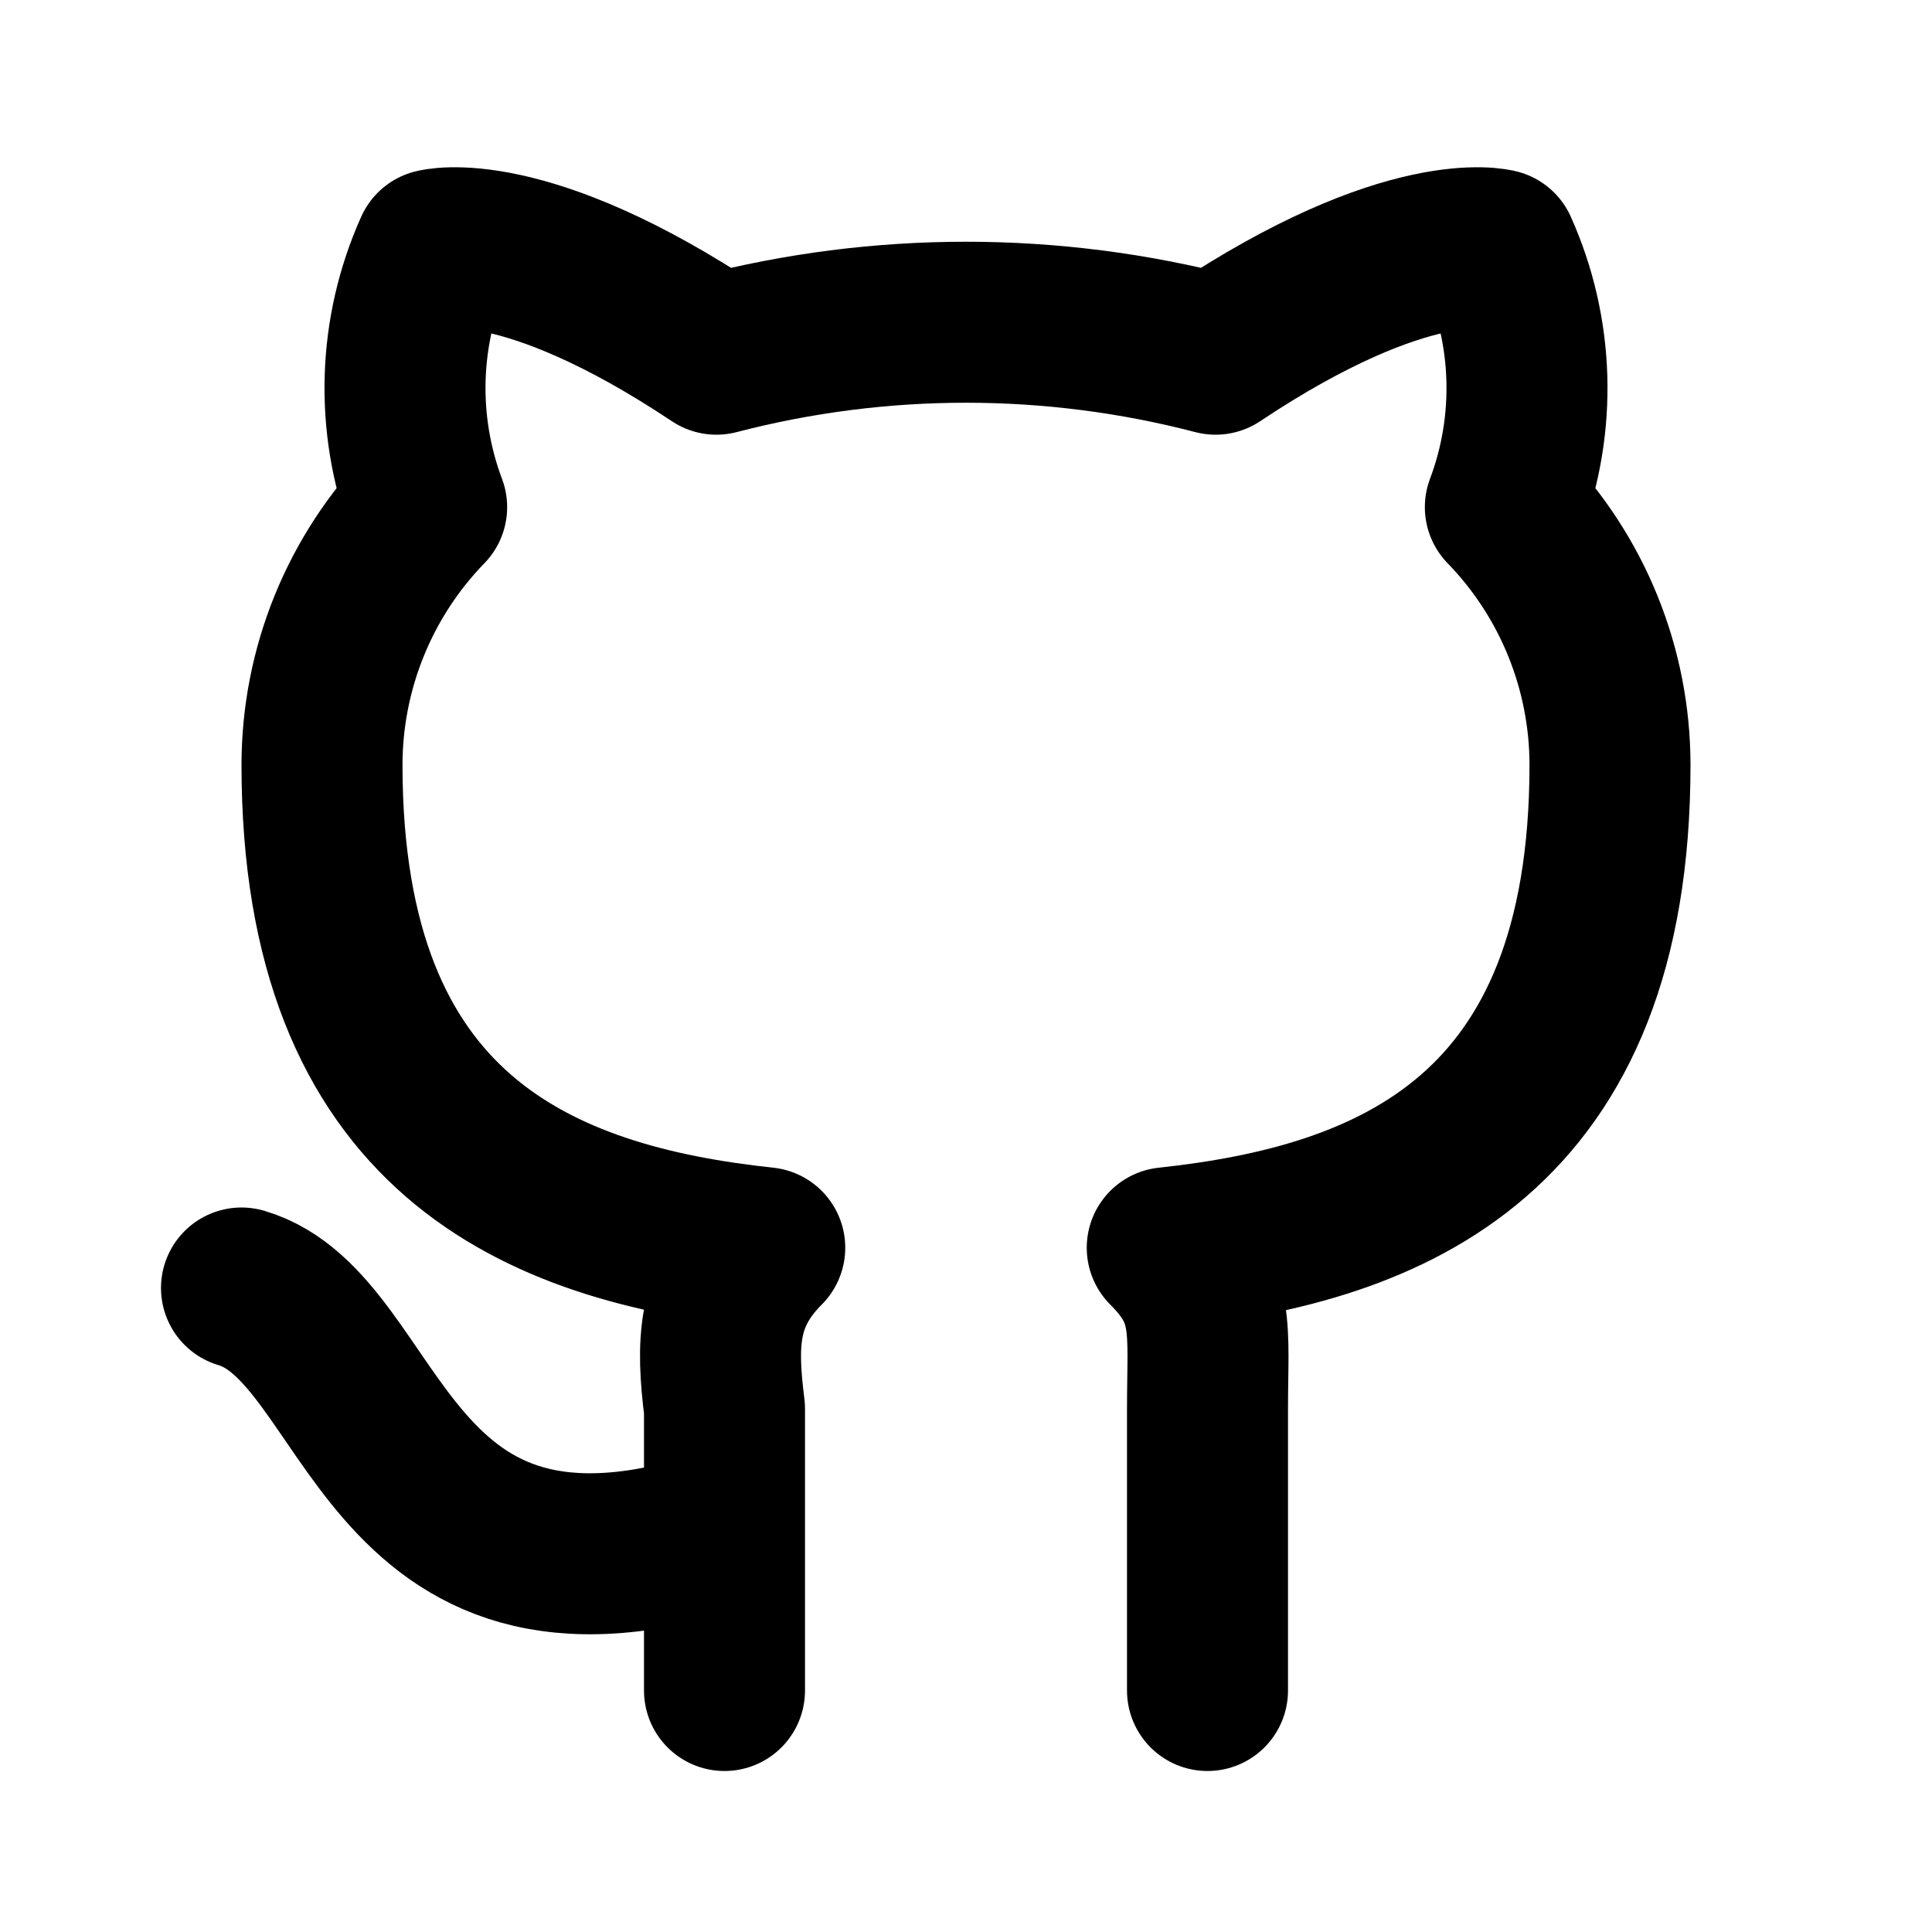
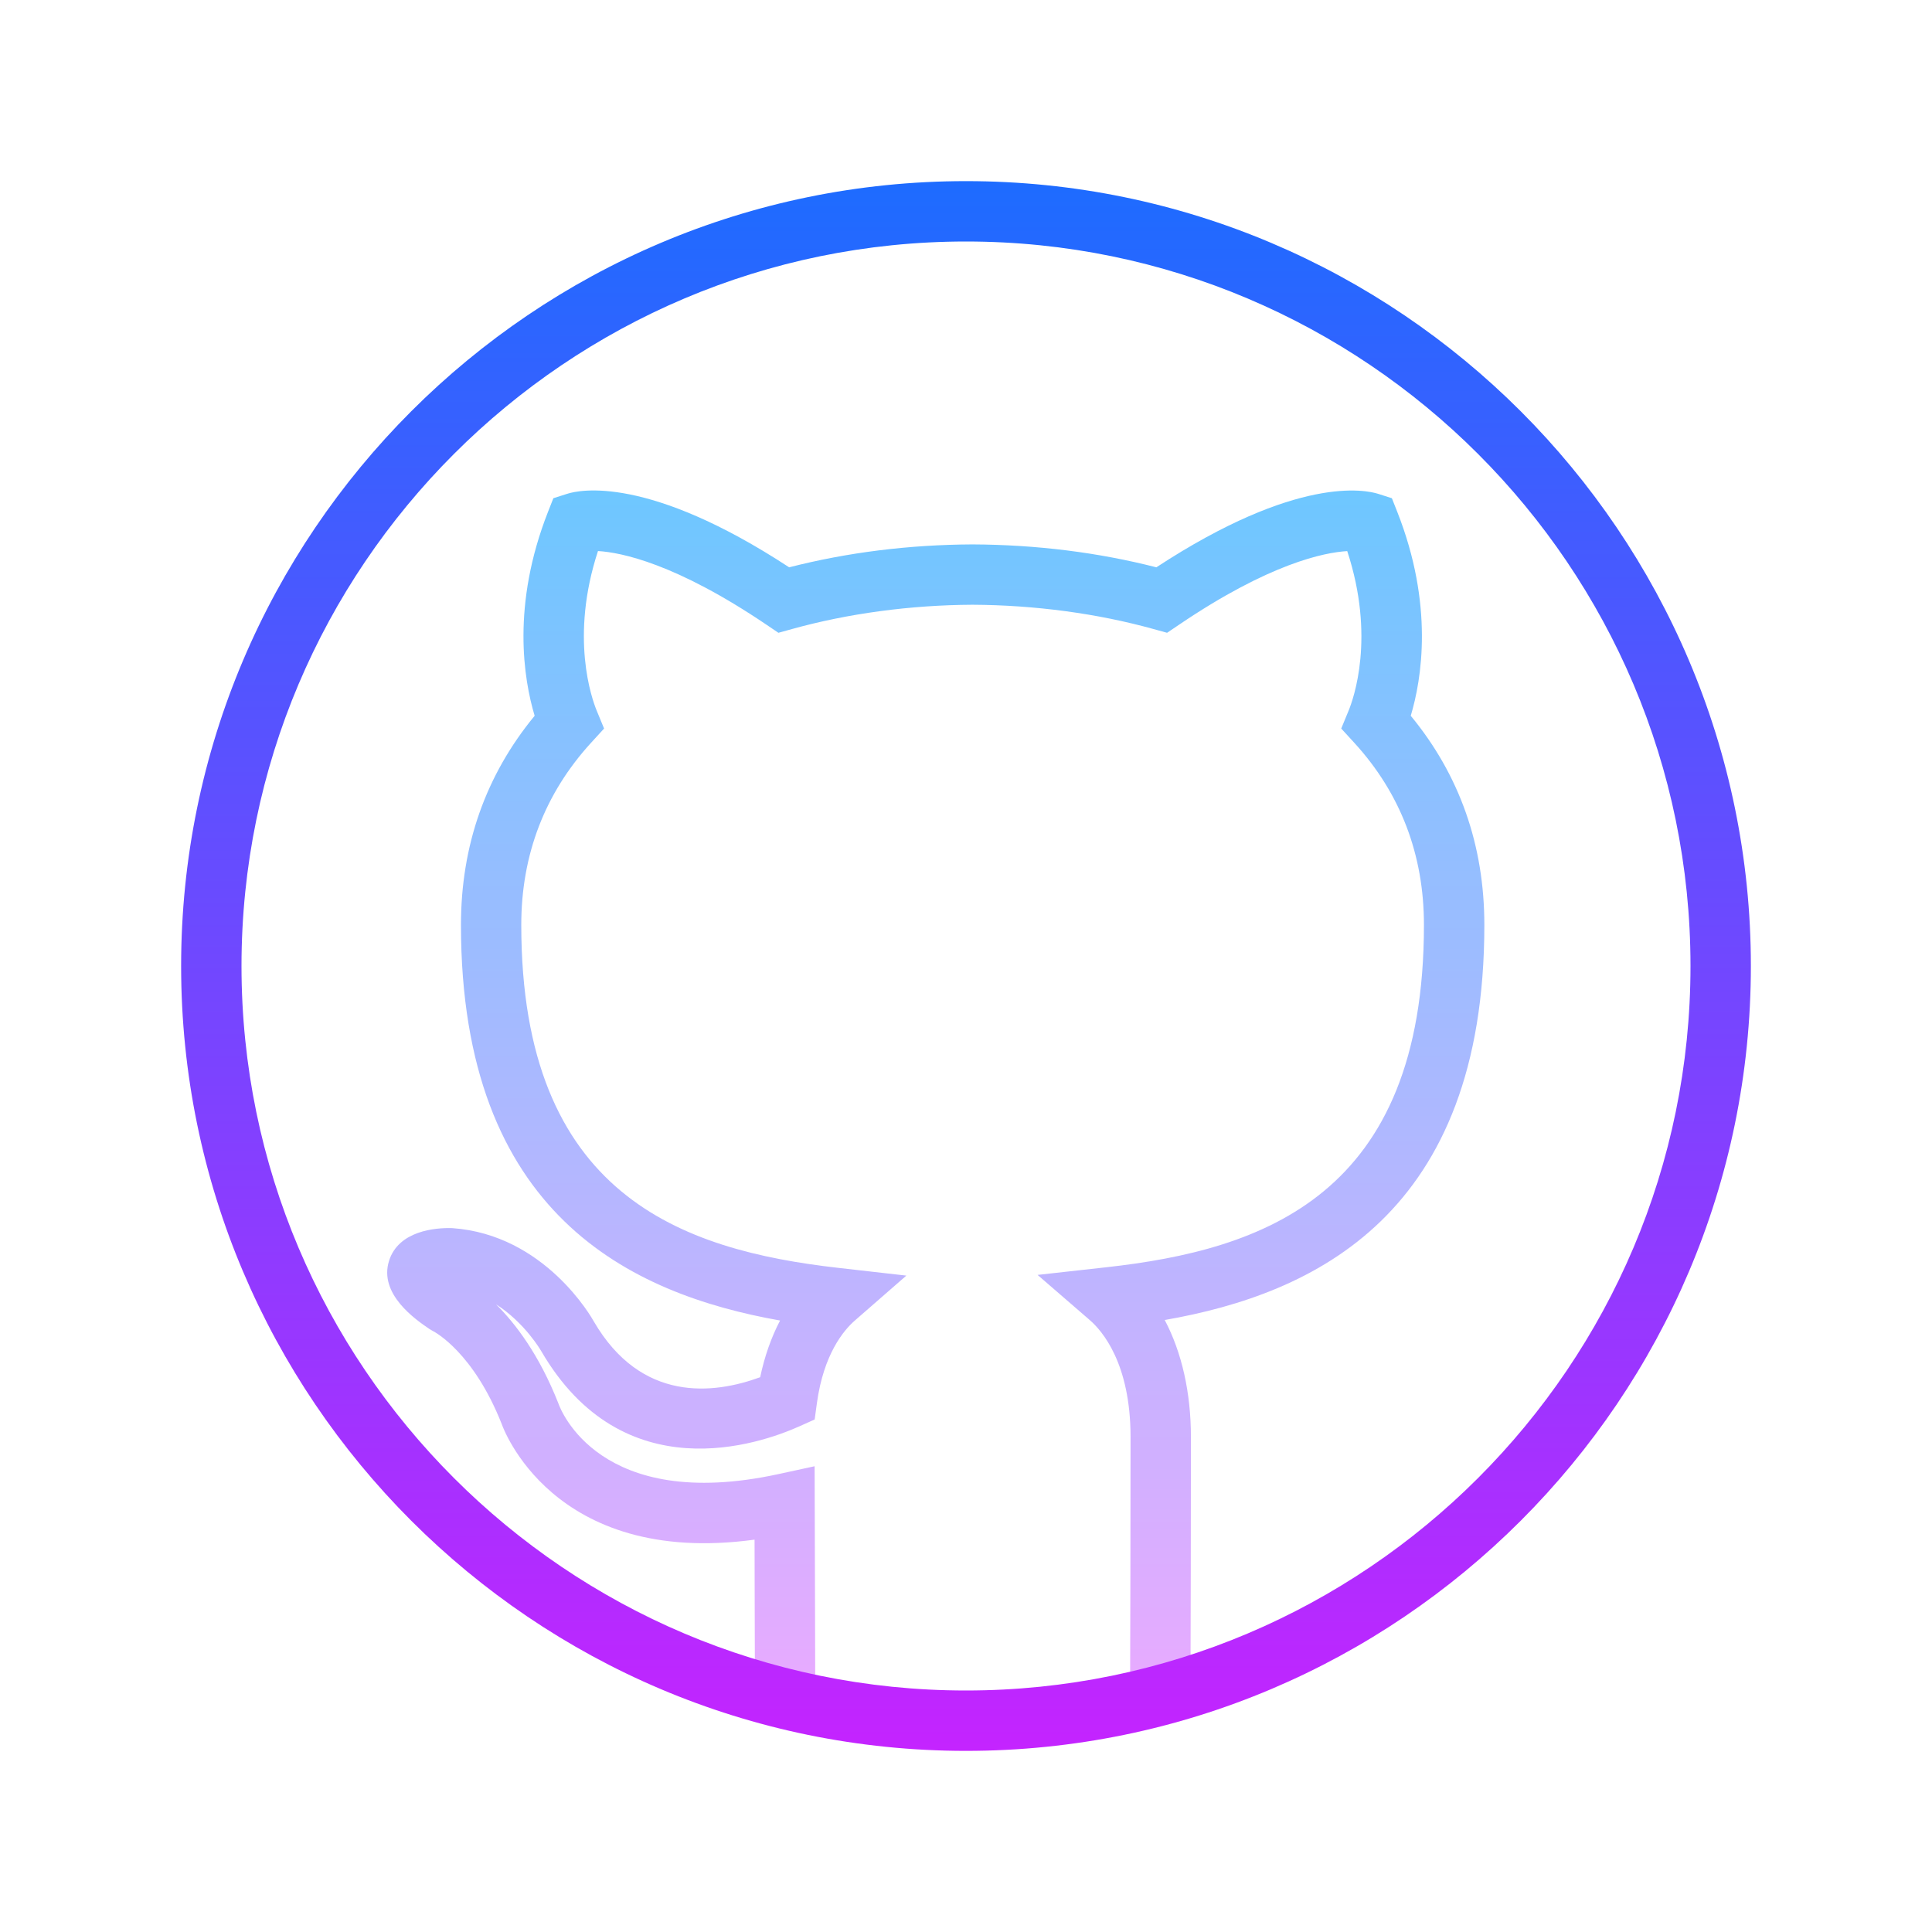
- <svg xmlns="http://www.w3.org/2000/svg" class="icon icon-tabler icon-tabler-brand-github" width="24" height="24" viewBox="0 0 24 24" stroke-width="2" stroke="currentColor" fill="none" stroke-linecap="round" stroke-linejoin="round">
-   <path stroke="none" d="M0 0h24v24H0z" fill="none" />
-   <path d="M9 19c-4.3 1.4 -4.3 -2.5 -6 -3m12 5v-3.5c0 -1 .1 -1.4 -.5 -2c2.8 -.3 5.5 -1.4 5.5 -6a4.6 4.6 0 0 0 -1.3 -3.2a4.2 4.2 0 0 0 -.1 -3.2s-1.1 -.3 -3.5 1.3a12.3 12.3 0 0 0 -6.2 0c-2.4 -1.6 -3.5 -1.3 -3.5 -1.3a4.2 4.2 0 0 0 -.1 3.2a4.6 4.6 0 0 0 -1.3 3.2c0 4.6 2.7 5.7 5.5 6c-.6 .6 -.6 1.2 -.5 2v3.5" />
+ <svg xmlns="http://www.w3.org/2000/svg" class="icon icon-tabler icon-tabler-brand-github" x="0px" y="0px" width="100" height="100" viewBox="0 0 64 64">
+   <linearGradient id="KpzH_ttTMIjq8dhx1zD2pa_52539_gr1" x1="30.999" x2="30.999" y1="16" y2="55.342" gradientUnits="userSpaceOnUse" spreadMethod="reflect">
+     <stop offset="0" stop-color="#6dc7ff" />
+     <stop offset="1" stop-color="#e6abff" />
+   </linearGradient>
+   <path fill="url(#KpzH_ttTMIjq8dhx1zD2pa_52539_gr1)" d="M25.008,56.007c-0.003-0.368-0.006-1.962-0.009-3.454l-0.003-1.55 c-6.729,0.915-8.358-3.78-8.376-3.83c-0.934-2.368-2.211-3.045-2.266-3.073l-0.124-0.072c-0.463-0.316-1.691-1.157-1.342-2.263 c0.315-0.997,1.536-1.1,2.091-1.082c3.074,0.215,4.63,2.978,4.694,3.095c1.569,2.689,3.964,2.411,5.509,1.844 c0.144-0.688,0.367-1.32,0.659-1.878C20.885,42.865,15.27,40.229,15.27,30.64c0-2.633,0.82-4.96,2.441-6.929 c-0.362-1.206-0.774-3.666,0.446-6.765l0.174-0.442l0.452-0.144c0.416-0.137,2.688-0.624,7.359,2.433 c1.928-0.494,3.969-0.749,6.074-0.759c2.115,0.01,4.158,0.265,6.09,0.759c4.667-3.058,6.934-2.565,7.351-2.433l0.451,0.145 l0.174,0.44c1.225,3.098,0.813,5.559,0.451,6.766c1.618,1.963,2.438,4.291,2.438,6.929c0,9.591-5.621,12.219-10.588,13.087 c0.563,1.065,0.868,2.402,0.868,3.878c0,1.683-0.007,7.204-0.015,8.402l-2-0.014c0.008-1.196,0.015-6.708,0.015-8.389 c0-2.442-0.943-3.522-1.35-3.874l-1.73-1.497l2.274-0.253c5.205-0.578,10.525-2.379,10.525-11.341c0-2.33-0.777-4.361-2.31-6.036 l-0.43-0.469l0.242-0.587c0.166-0.401,0.894-2.442-0.043-5.291c-0.758,0.045-2.568,0.402-5.584,2.447l-0.384,0.259l-0.445-0.123 c-1.863-0.518-3.938-0.796-6.001-0.806c-2.052,0.01-4.124,0.288-5.984,0.806l-0.445,0.123l-0.383-0.259 c-3.019-2.044-4.833-2.404-5.594-2.449c-0.935,2.851-0.206,4.892-0.04,5.293l0.242,0.587l-0.429,0.469 c-1.536,1.681-2.314,3.712-2.314,6.036c0,8.958,5.31,10.77,10.504,11.361l2.252,0.256l-1.708,1.49 c-0.372,0.325-1.03,1.112-1.254,2.727l-0.075,0.549l-0.506,0.227c-1.321,0.592-5.839,2.162-8.548-2.485 c-0.015-0.025-0.544-0.945-1.502-1.557c0.646,0.639,1.433,1.673,2.068,3.287c0.066,0.19,1.357,3.622,7.28,2.339l1.206-0.262 l0.012,3.978c0.003,1.487,0.006,3.076,0.009,3.444L25.008,56.007z" />
+   <linearGradient id="KpzH_ttTMIjq8dhx1zD2pb_52539_gr2" x1="32" x2="32" y1="5" y2="59.167" gradientUnits="userSpaceOnUse" spreadMethod="reflect">
+     <stop offset="0" stop-color="#1a6dff" />
+     <stop offset="1" stop-color="#c822ff" />
+   </linearGradient>
+   <path fill="url(#KpzH_ttTMIjq8dhx1zD2pb_52539_gr2)" d="M32,58C17.663,58,6,46.337,6,32S17.663,6,32,6s26,11.663,26,26S46.337,58,32,58z M32,8 C18.767,8,8,18.767,8,32s10.767,24,24,24s24-10.767,24-24S45.233,8,32,8z" />
</svg>
